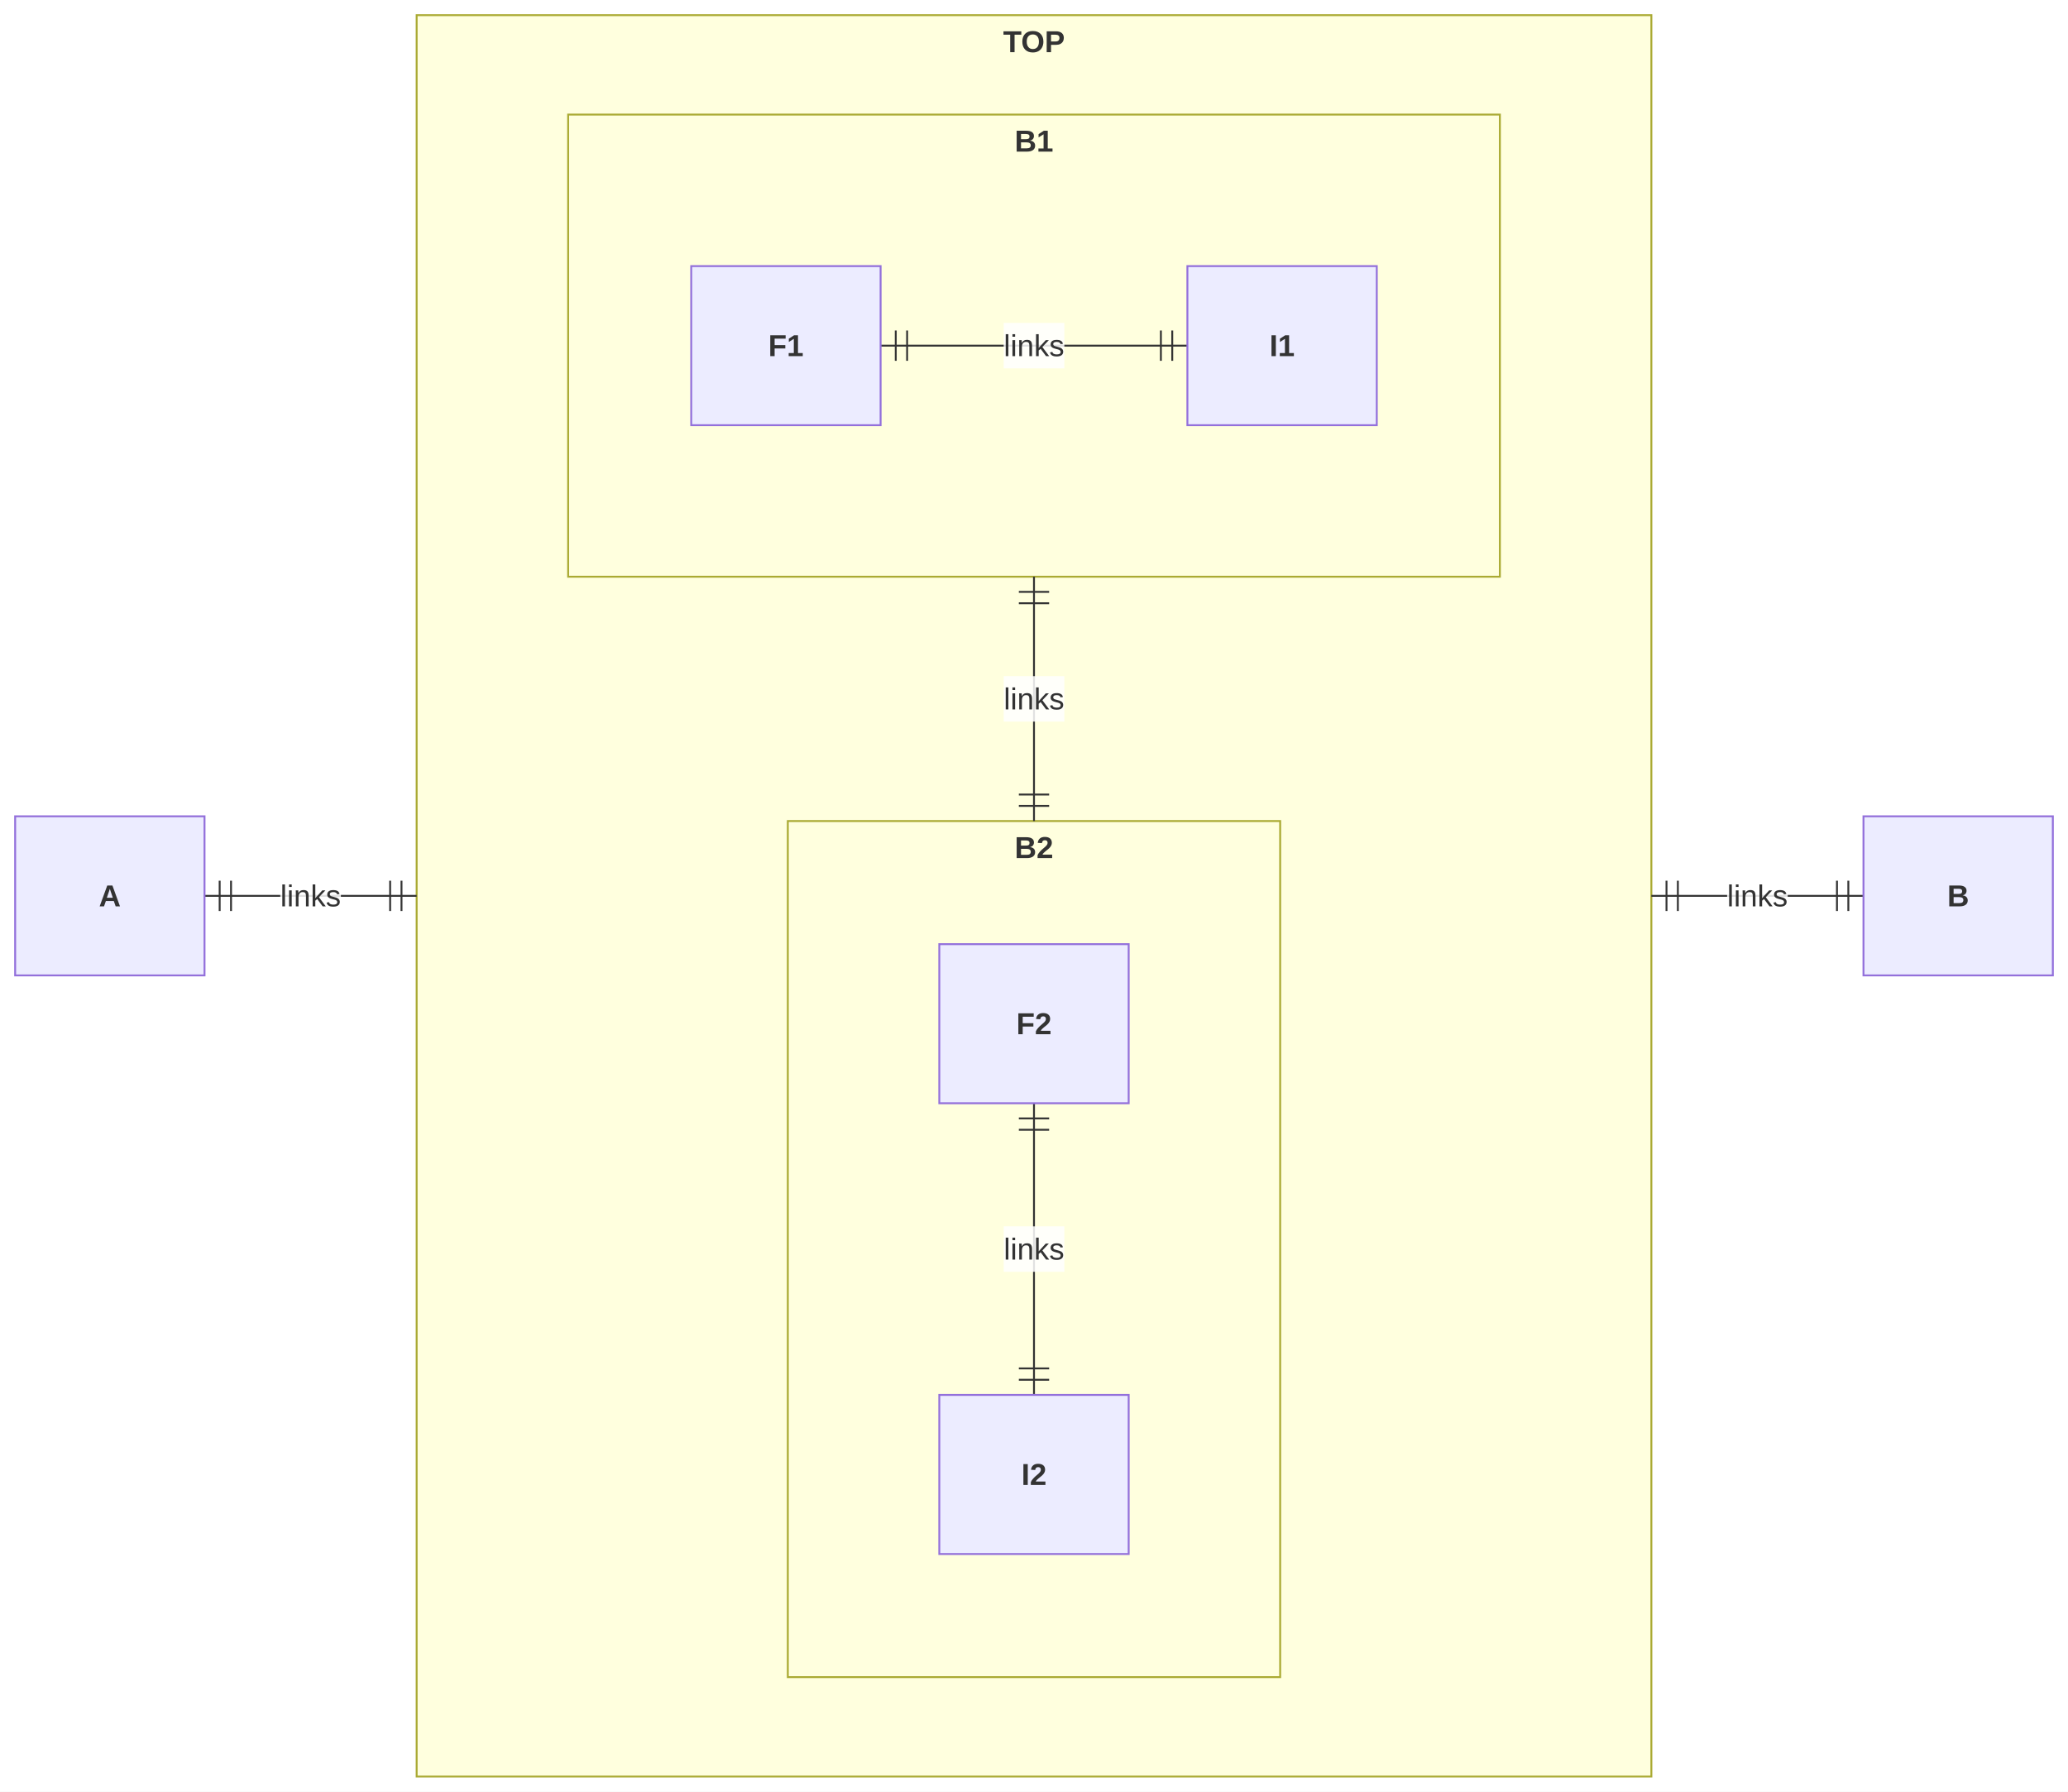
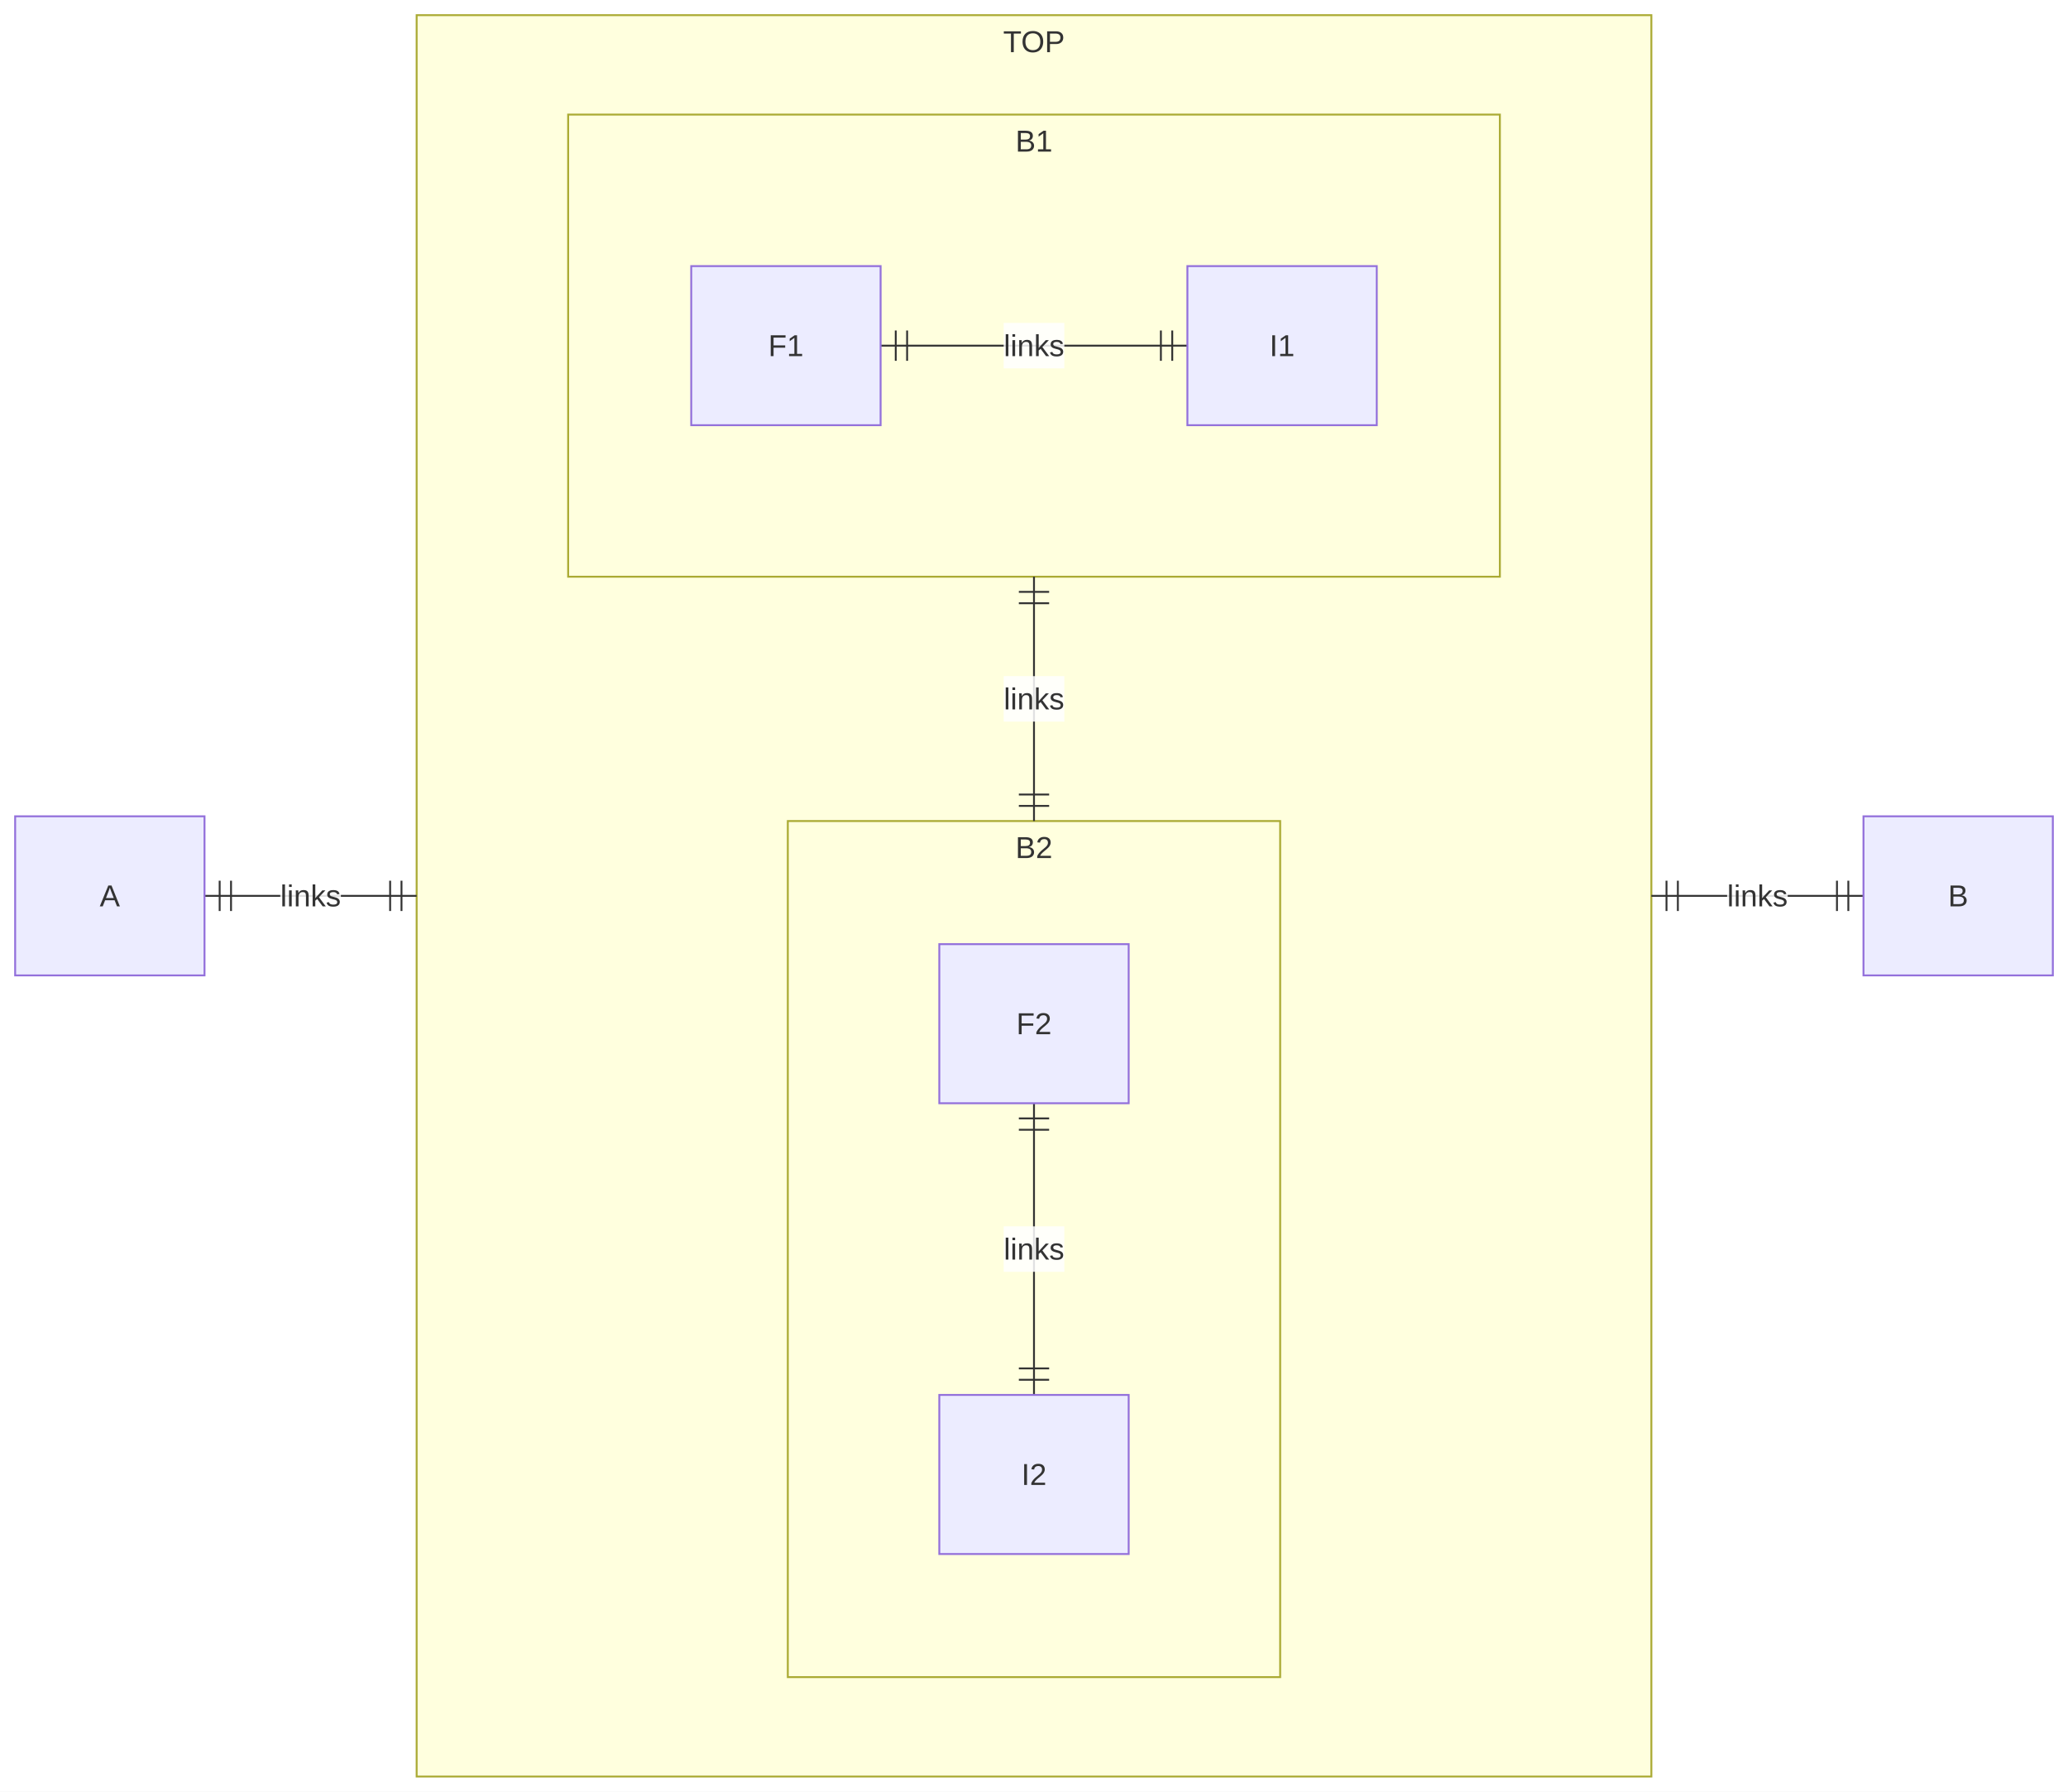
<svg xmlns="http://www.w3.org/2000/svg" id="mermaid" class="erDiagram" width="1092.05" height="946" viewBox="-8 -473 1092.05 946" role="graphics-document document" aria-roledescription="erDiagram">
-   <style>#mermaid{font-family:"trebuchet ms",verdana,arial,sans-serif;font-size:16px;fill:#333;}#mermaid .sg{fill:#ffffde;stroke:#aaaa33;stroke-width:1px;}#mermaid .ent{fill:#ECECFF;stroke:#9370DB;stroke-width:1px;}#mermaid .row0{fill:#ffffff;stroke:#9370DB;stroke-width:0.5px;}#mermaid .row1{fill:#f6f6ff;stroke:#9370DB;stroke-width:0.5px;}#mermaid .rel{fill:none;stroke:#333;stroke-width:1px;}#mermaid .rel.dash{stroke-dasharray:8,8;}#mermaid .mk{fill:none;stroke:#333;stroke-width:1px;}#mermaid .mkc{fill:#fff;stroke:#333;stroke-width:1px;}#mermaid .lbl{fill:#fff;opacity:0.85;}#mermaid .name{font-weight:bold;}#mermaid .attr{font-size:14px;}</style>
+   <style>#mermaid{font-family:"trebuchet ms",verdana,arial,sans-serif;font-size:16px;fill:#333;}#mermaid .sg{fill:#ffffde;stroke:#aaaa33;stroke-width:1px;}#mermaid .ent{fill:#ECECFF;stroke:#9370DB;stroke-width:1px;}#mermaid .row0{fill:#ffffff;stroke:#9370DB;stroke-width:0.5px;}#mermaid .row1{fill:#f6f6ff;stroke:#9370DB;stroke-width:0.5px;}#mermaid .rel{fill:none;stroke:#333;stroke-width:1px;}#mermaid .rel.dash{stroke-dasharray:8,8;}#mermaid .mk{fill:none;stroke:#333;stroke-width:1px;}#mermaid .mkc{fill:#fff;stroke:#333;stroke-width:1px;}#mermaid .lbl{fill:#fff;opacity:0.85;}</style>
  <rect x="-8" y="-473" width="1092.05" height="946" fill="white" />
  <rect class="sg" x="212.02" y="-465" width="652.02" height="930" />
  <text class="name" x="538.02" y="-451" text-anchor="middle" dominant-baseline="central">TOP</text>
  <rect class="sg" x="292.02" y="-412.5" width="492.02" height="244" />
  <text class="name" x="538.02" y="-398.5" text-anchor="middle" dominant-baseline="central">B1</text>
  <rect class="sg" x="408.02" y="-39.5" width="260" height="452" />
  <text class="name" x="538.02" y="-25.5" text-anchor="middle" dominant-baseline="central">B2</text>
  <path class="rel" d="M619.03,-290.5L457.02,-290.5" />
  <path class="mk" d="M611.03,-282.5L611.03,-298.5M605.03,-282.5L605.03,-298.5" />
  <path class="mk" d="M465.02,-298.5L465.02,-282.5M471.02,-298.5L471.02,-282.5" />
  <rect class="lbl" x="522.02" y="-302.5" width="32.02" height="24" />
  <text x="538.02" y="-290.5" text-anchor="middle" dominant-baseline="central">links</text>
  <path class="rel" d="M538.02,263.5L538.02,109.5" />
  <path class="mk" d="M530.02,255.5L546.02,255.5M530.02,249.5L546.02,249.5" />
  <path class="mk" d="M546.02,117.5L530.02,117.5M546.02,123.5L530.02,123.5" />
  <rect class="lbl" x="522.02" y="174.5" width="32.02" height="24" />
  <text x="538.02" y="186.5" text-anchor="middle" dominant-baseline="central">links</text>
  <path class="rel" d="M100,0L212.02,0" />
  <path class="mk" d="M108,-8L108,8M114,-8L114,8" />
  <path class="mk" d="M204.02,8L204.02,-8M198.02,8L198.02,-8" />
  <rect class="lbl" x="140" y="-12" width="32.02" height="24" />
  <text x="156.01" y="0" text-anchor="middle" dominant-baseline="central">links</text>
  <path class="rel" d="M864.03,0L976.05,0" />
  <path class="mk" d="M872.03,-8L872.03,8M878.03,-8L878.03,8" />
  <path class="mk" d="M968.05,8L968.05,-8M962.05,8L962.05,-8" />
  <rect class="lbl" x="904.03" y="-12" width="32.02" height="24" />
  <text x="920.04" y="0" text-anchor="middle" dominant-baseline="central">links</text>
  <path class="rel" d="M538.02,-168.5L538.02,-39.5" />
  <path class="mk" d="M546.02,-160.5L530.02,-160.5M546.02,-154.5L530.02,-154.5" />
  <path class="mk" d="M530.02,-47.5L546.02,-47.5M530.02,-53.5L546.02,-53.5" />
  <rect class="lbl" x="522.02" y="-116" width="32.02" height="24" />
  <text x="538.02" y="-104" text-anchor="middle" dominant-baseline="central">links</text>
  <rect class="ent" x="619.03" y="-332.5" width="100" height="84" />
  <text class="name" x="669.03" y="-290.5" text-anchor="middle" dominant-baseline="central">I1</text>
  <rect class="ent" x="357.02" y="-332.5" width="100" height="84" />
  <text class="name" x="407.02" y="-290.5" text-anchor="middle" dominant-baseline="central">F1</text>
  <rect class="ent" x="488.02" y="263.5" width="100" height="84" />
  <text class="name" x="538.02" y="305.5" text-anchor="middle" dominant-baseline="central">I2</text>
  <rect class="ent" x="488.02" y="25.5" width="100" height="84" />
  <text class="name" x="538.02" y="67.5" text-anchor="middle" dominant-baseline="central">F2</text>
  <rect class="ent" x="0" y="-42" width="100" height="84" />
  <text class="name" x="50" y="0" text-anchor="middle" dominant-baseline="central">A</text>
  <rect class="ent" x="976.05" y="-42" width="100" height="84" />
  <text class="name" x="1026.05" y="0" text-anchor="middle" dominant-baseline="central">B</text>
</svg>
